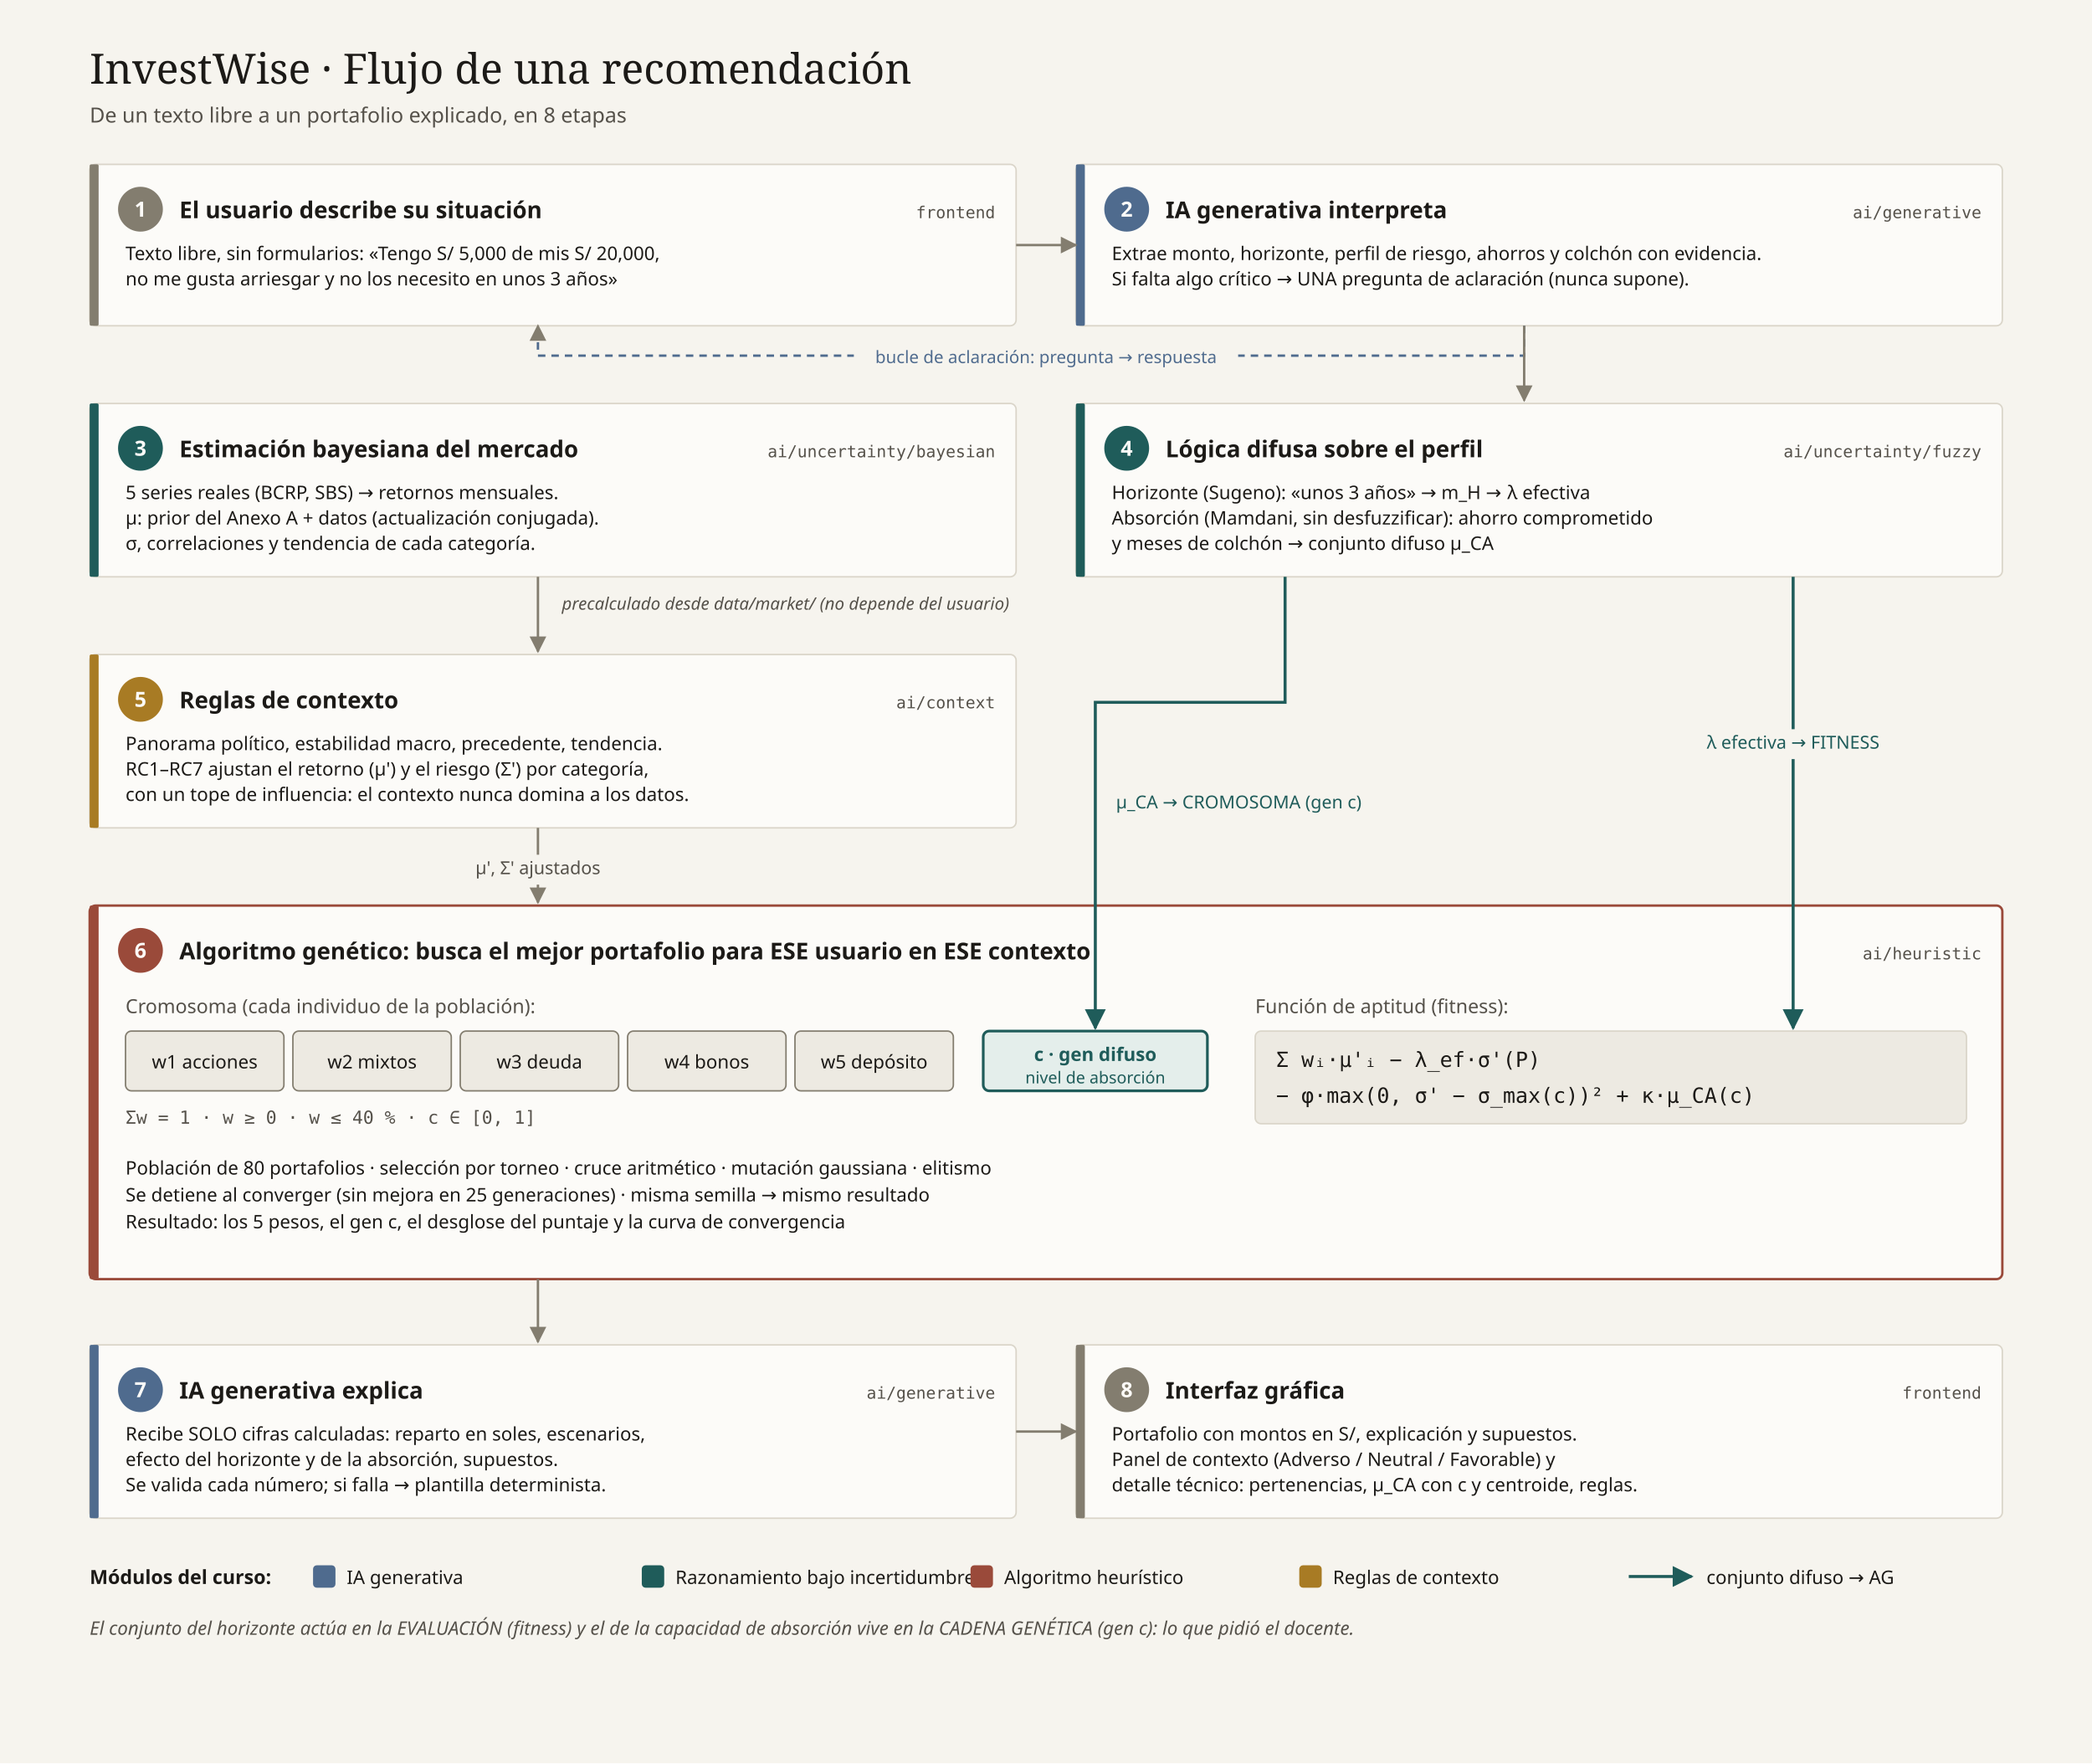
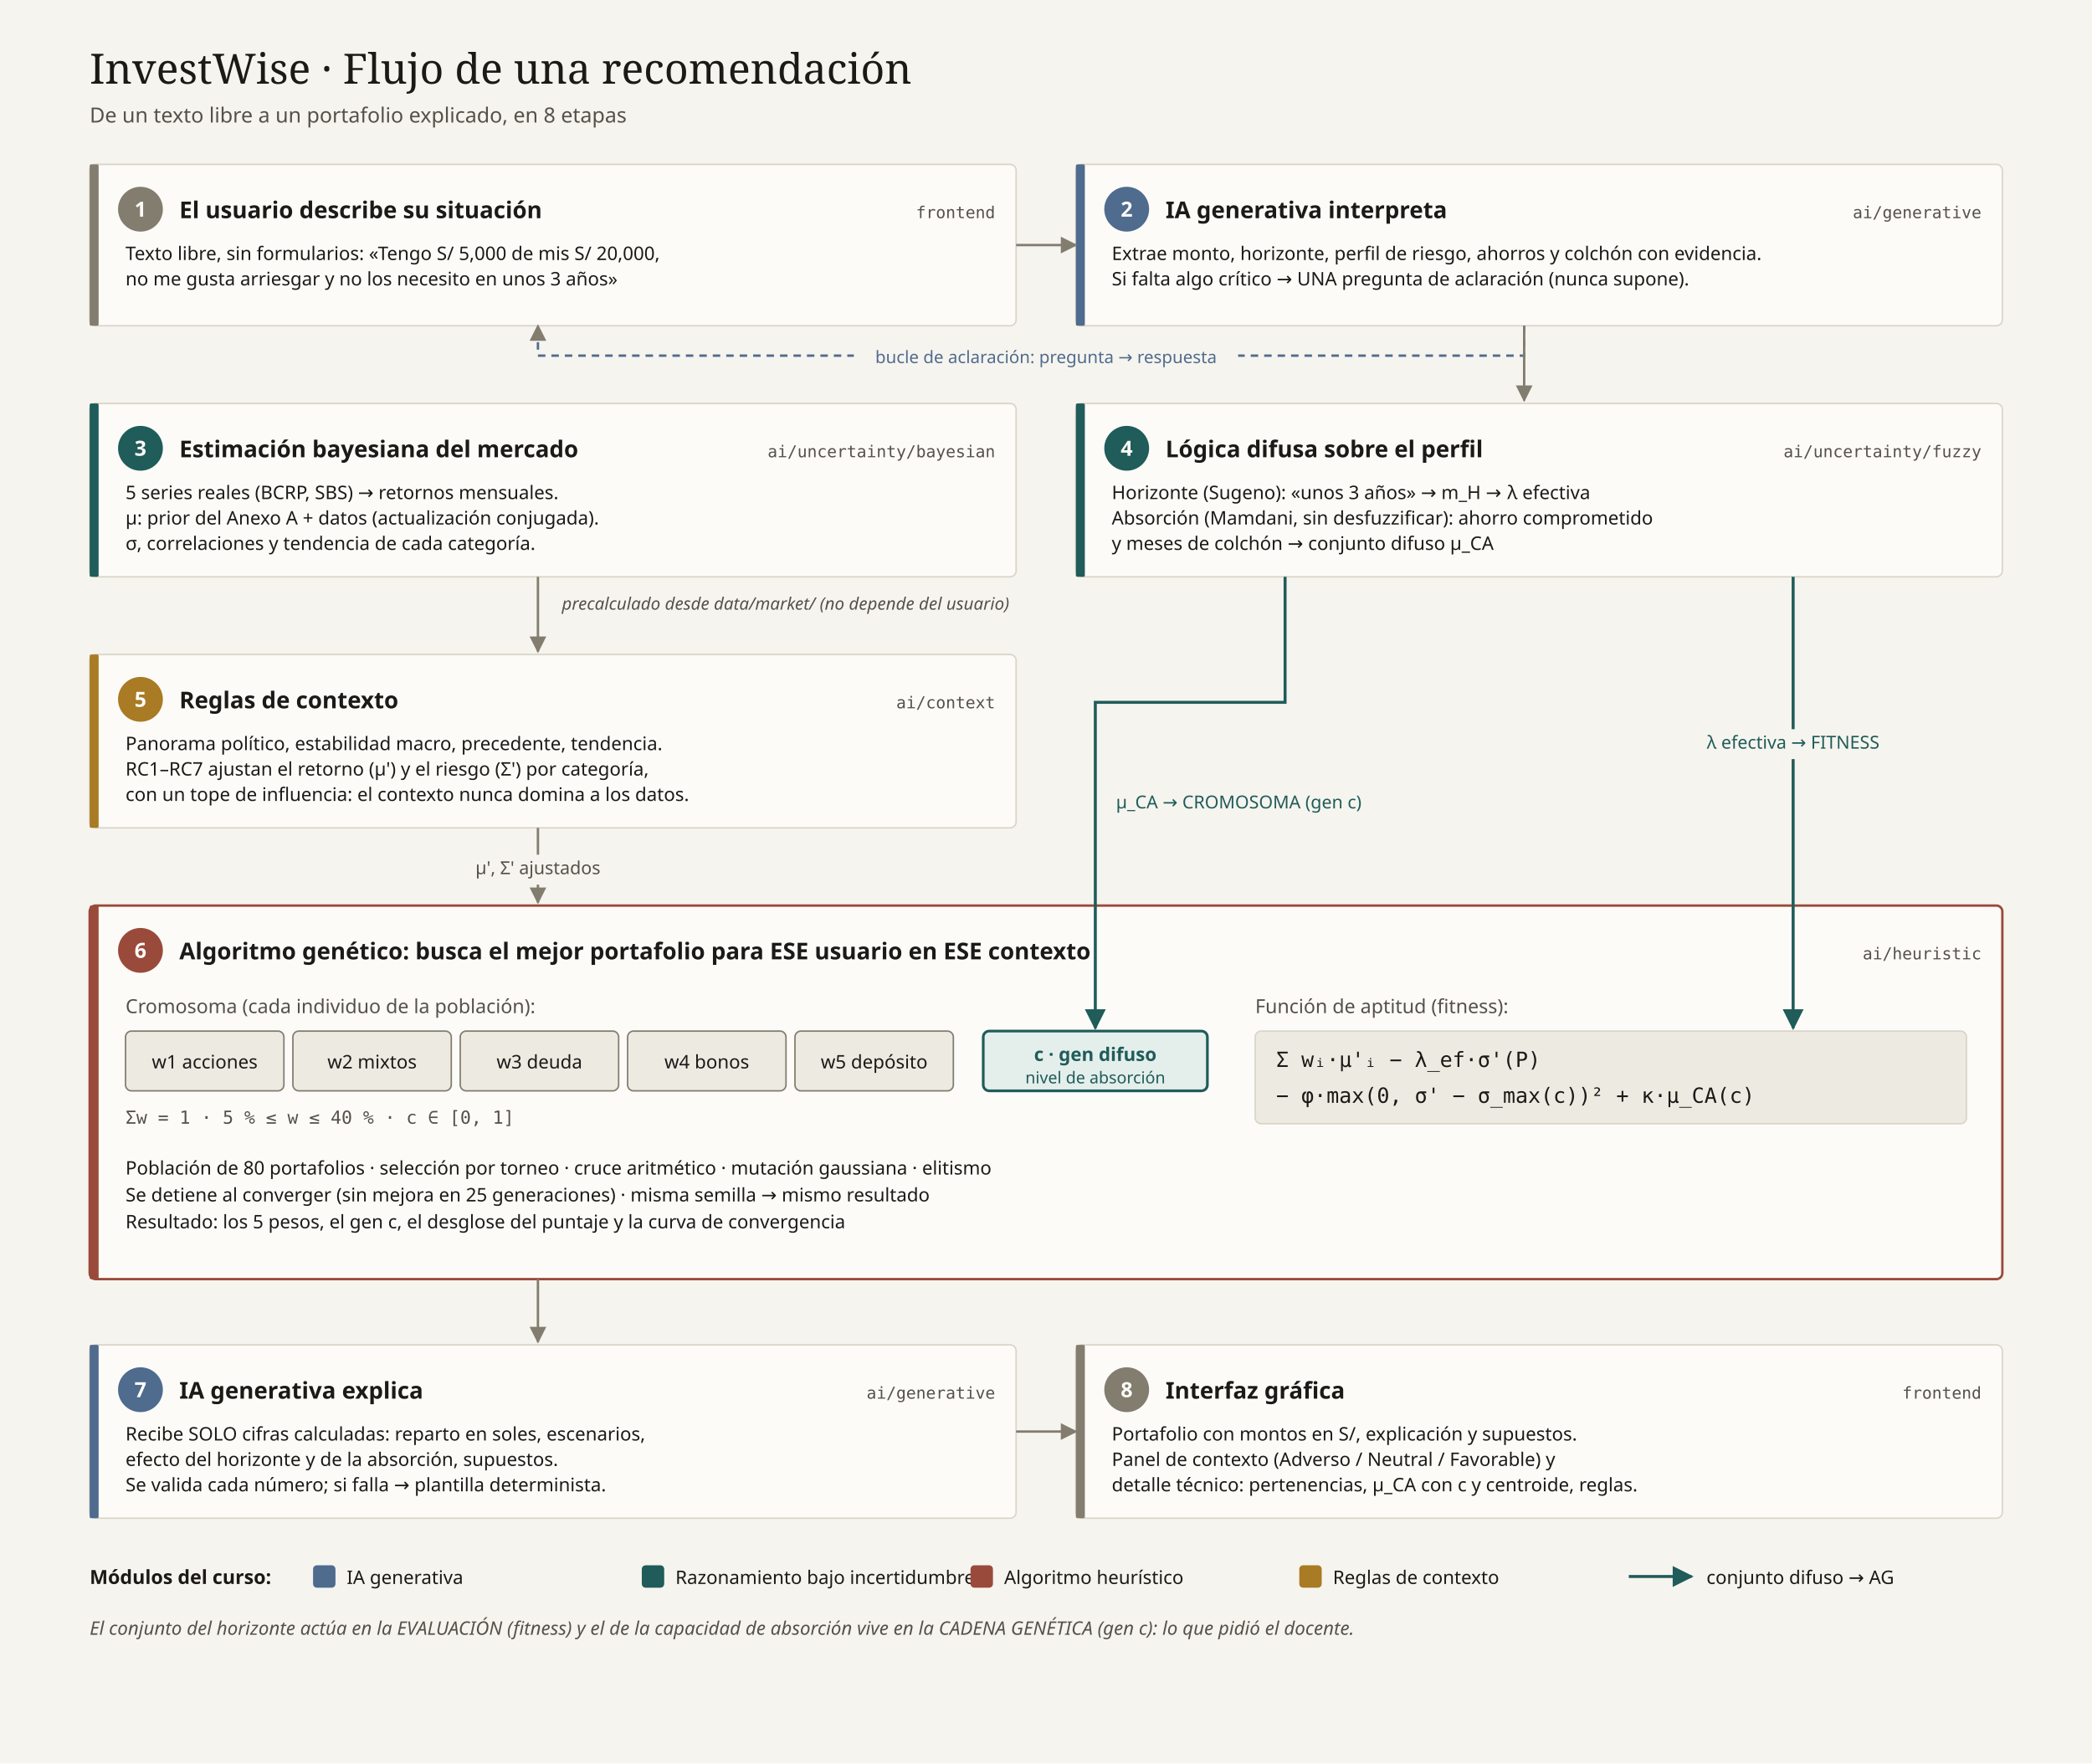
<svg xmlns="http://www.w3.org/2000/svg" width="1400" height="1180" viewBox="0 0 1400 1180" role="img" aria-labelledby="t d">
  <defs>
    <marker id="arrow" viewBox="0 0 10 10" refX="9" refY="5" markerWidth="7" markerHeight="7" orient="auto-start-reverse">
      <path d="M0,0 L10,5 L0,10 z" fill="#837d6f" />
    </marker>
    <marker id="arrow-accent" viewBox="0 0 10 10" refX="9" refY="5" markerWidth="7" markerHeight="7" orient="auto-start-reverse">
      <path d="M0,0 L10,5 L0,10 z" fill="#1f5c5a" />
    </marker>
    <marker id="arrow-caution" viewBox="0 0 10 10" refX="9" refY="5" markerWidth="7" markerHeight="7" orient="auto-start-reverse">
      <path d="M0,0 L10,5 L0,10 z" fill="#6e4f0a" />
    </marker>
  </defs>
  <rect width="1400" height="1180" fill="#f6f4ee" />
  <text x="60" y="56" font-family="'Source Serif 4', Georgia, serif" font-size="28" font-weight="500" fill="#1c1a17" text-anchor="start">InvestWise · Flujo de una recomendación</text>
  <text x="60" y="82" font-family="'Source Sans 3', 'Segoe UI', system-ui, sans-serif" font-size="14" font-weight="400" fill="#55514a" text-anchor="start">De un texto libre a un portafolio explicado, en 8 etapas</text>
  <rect x="60" y="110" width="620" height="108" rx="4" fill="#fcfbf8" stroke="#dad5c9" stroke-width="1" />
  <rect x="60" y="110" width="6" height="108" rx="1" fill="#837d6f" />
  <circle cx="94" cy="140" r="15" fill="#837d6f" />
  <text x="94" y="145" font-family="'Source Sans 3', 'Segoe UI', system-ui, sans-serif" font-size="14" font-weight="700" fill="#fcfbf8" text-anchor="middle">1</text>
  <text x="120" y="146" font-family="'Source Sans 3', 'Segoe UI', system-ui, sans-serif" font-size="15.5" font-weight="600" fill="#1c1a17" text-anchor="start">El usuario describe su situación</text>
  <text x="666" y="146" font-family="'Source Code Pro', 'DejaVu Sans Mono', monospace" font-size="11" font-weight="400" fill="#55514a" text-anchor="end">frontend</text>
  <text x="84" y="174" font-family="'Source Sans 3', 'Segoe UI', system-ui, sans-serif" font-size="12.5" font-weight="400" fill="#1c1a17" text-anchor="start">Texto libre, sin formularios: «Tengo S/ 5,000 de mis S/ 20,000,</text>
  <text x="84" y="191" font-family="'Source Sans 3', 'Segoe UI', system-ui, sans-serif" font-size="12.5" font-weight="400" fill="#1c1a17" text-anchor="start">no me gusta arriesgar y no los necesito en unos 3 años»</text>
  <rect x="720" y="110" width="620" height="108" rx="4" fill="#fcfbf8" stroke="#dad5c9" stroke-width="1" />
  <rect x="720" y="110" width="6" height="108" rx="1" fill="#4f6b8e" />
  <circle cx="754" cy="140" r="15" fill="#4f6b8e" />
  <text x="754" y="145" font-family="'Source Sans 3', 'Segoe UI', system-ui, sans-serif" font-size="14" font-weight="700" fill="#fcfbf8" text-anchor="middle">2</text>
  <text x="780" y="146" font-family="'Source Sans 3', 'Segoe UI', system-ui, sans-serif" font-size="15.5" font-weight="600" fill="#1c1a17" text-anchor="start">IA generativa interpreta</text>
  <text x="1326" y="146" font-family="'Source Code Pro', 'DejaVu Sans Mono', monospace" font-size="11" font-weight="400" fill="#55514a" text-anchor="end">ai/generative</text>
  <text x="744" y="174" font-family="'Source Sans 3', 'Segoe UI', system-ui, sans-serif" font-size="12.5" font-weight="400" fill="#1c1a17" text-anchor="start">Extrae monto, horizonte, perfil de riesgo, ahorros y colchón con evidencia.</text>
  <text x="744" y="191" font-family="'Source Sans 3', 'Segoe UI', system-ui, sans-serif" font-size="12.5" font-weight="400" fill="#1c1a17" text-anchor="start">Si falta algo crítico → UNA pregunta de aclaración (nunca supone).</text>
  <path d="M680,164 L720,164" fill="none" stroke="#837d6f" stroke-width="1.6" marker-end="url(#arrow)" />
  <path d="M1020,218 L1020,238 L360,238 L360,218" fill="none" stroke="#4f6b8e" stroke-width="1.6" stroke-dasharray="5 4" marker-end="url(#arrow)" />
  <rect x="571.41" y="230.5" width="257.18" height="19.5" rx="3" fill="#f6f4ee" />
  <text x="700" y="243" font-family="'Source Sans 3', 'Segoe UI', system-ui, sans-serif" font-size="11.5" font-weight="400" fill="#4f6b8e" text-anchor="middle">bucle de aclaración: pregunta → respuesta</text>
  <rect x="60" y="270" width="620" height="116" rx="4" fill="#fcfbf8" stroke="#dad5c9" stroke-width="1" />
  <rect x="60" y="270" width="6" height="116" rx="1" fill="#1f5c5a" />
  <circle cx="94" cy="300" r="15" fill="#1f5c5a" />
  <text x="94" y="305" font-family="'Source Sans 3', 'Segoe UI', system-ui, sans-serif" font-size="14" font-weight="700" fill="#fcfbf8" text-anchor="middle">3</text>
  <text x="120" y="306" font-family="'Source Sans 3', 'Segoe UI', system-ui, sans-serif" font-size="15.5" font-weight="600" fill="#1c1a17" text-anchor="start">Estimación bayesiana del mercado</text>
  <text x="666" y="306" font-family="'Source Code Pro', 'DejaVu Sans Mono', monospace" font-size="11" font-weight="400" fill="#55514a" text-anchor="end">ai/uncertainty/bayesian</text>
  <text x="84" y="334" font-family="'Source Sans 3', 'Segoe UI', system-ui, sans-serif" font-size="12.5" font-weight="400" fill="#1c1a17" text-anchor="start">5 series reales (BCRP, SBS) → retornos mensuales.</text>
  <text x="84" y="351" font-family="'Source Sans 3', 'Segoe UI', system-ui, sans-serif" font-size="12.5" font-weight="400" fill="#1c1a17" text-anchor="start">μ: prior del Anexo A + datos (actualización conjugada).</text>
  <text x="84" y="368" font-family="'Source Sans 3', 'Segoe UI', system-ui, sans-serif" font-size="12.5" font-weight="400" fill="#1c1a17" text-anchor="start">σ, correlaciones y tendencia de cada categoría.</text>
  <text x="376" y="408" font-family="'Source Sans 3', 'Segoe UI', system-ui, sans-serif" font-size="11.5" font-weight="400" fill="#55514a" text-anchor="start" font-style="italic">precalculado desde data/market/ (no depende del usuario)</text>
  <rect x="720" y="270" width="620" height="116" rx="4" fill="#fcfbf8" stroke="#dad5c9" stroke-width="1" />
  <rect x="720" y="270" width="6" height="116" rx="1" fill="#1f5c5a" />
  <circle cx="754" cy="300" r="15" fill="#1f5c5a" />
  <text x="754" y="305" font-family="'Source Sans 3', 'Segoe UI', system-ui, sans-serif" font-size="14" font-weight="700" fill="#fcfbf8" text-anchor="middle">4</text>
  <text x="780" y="306" font-family="'Source Sans 3', 'Segoe UI', system-ui, sans-serif" font-size="15.5" font-weight="600" fill="#1c1a17" text-anchor="start">Lógica difusa sobre el perfil</text>
  <text x="1326" y="306" font-family="'Source Code Pro', 'DejaVu Sans Mono', monospace" font-size="11" font-weight="400" fill="#55514a" text-anchor="end">ai/uncertainty/fuzzy</text>
  <text x="744" y="334" font-family="'Source Sans 3', 'Segoe UI', system-ui, sans-serif" font-size="12.5" font-weight="400" fill="#1c1a17" text-anchor="start">Horizonte (Sugeno): «unos 3 años» → m_H → λ efectiva</text>
  <text x="744" y="351" font-family="'Source Sans 3', 'Segoe UI', system-ui, sans-serif" font-size="12.5" font-weight="400" fill="#1c1a17" text-anchor="start">Absorción (Mamdani, sin desfuzzificar): ahorro comprometido</text>
  <text x="744" y="368" font-family="'Source Sans 3', 'Segoe UI', system-ui, sans-serif" font-size="12.5" font-weight="400" fill="#1c1a17" text-anchor="start">y meses de colchón → conjunto difuso μ_CA</text>
  <path d="M1020,218 L1020,268" fill="none" stroke="#837d6f" stroke-width="1.6" marker-end="url(#arrow)" />
  <rect x="60" y="438" width="620" height="116" rx="4" fill="#fcfbf8" stroke="#dad5c9" stroke-width="1" />
  <rect x="60" y="438" width="6" height="116" rx="1" fill="#a87b24" />
  <circle cx="94" cy="468" r="15" fill="#a87b24" />
  <text x="94" y="473" font-family="'Source Sans 3', 'Segoe UI', system-ui, sans-serif" font-size="14" font-weight="700" fill="#fcfbf8" text-anchor="middle">5</text>
  <text x="120" y="474" font-family="'Source Sans 3', 'Segoe UI', system-ui, sans-serif" font-size="15.5" font-weight="600" fill="#1c1a17" text-anchor="start">Reglas de contexto</text>
  <text x="666" y="474" font-family="'Source Code Pro', 'DejaVu Sans Mono', monospace" font-size="11" font-weight="400" fill="#55514a" text-anchor="end">ai/context</text>
  <text x="84" y="502" font-family="'Source Sans 3', 'Segoe UI', system-ui, sans-serif" font-size="12.5" font-weight="400" fill="#1c1a17" text-anchor="start">Panorama político, estabilidad macro, precedente, tendencia.</text>
  <text x="84" y="519" font-family="'Source Sans 3', 'Segoe UI', system-ui, sans-serif" font-size="12.5" font-weight="400" fill="#1c1a17" text-anchor="start">RC1–RC7 ajustan el retorno (μ') y el riesgo (Σ') por categoría,</text>
  <text x="84" y="536" font-family="'Source Sans 3', 'Segoe UI', system-ui, sans-serif" font-size="12.5" font-weight="400" fill="#1c1a17" text-anchor="start">con un tope de influencia: el contexto nunca domina a los datos.</text>
  <path d="M360,386 L360,436" fill="none" stroke="#837d6f" stroke-width="1.6" marker-end="url(#arrow)" />
  <rect x="60" y="606" width="1280" height="250" rx="4" fill="#fcfbf8" stroke="#9a4a3a" stroke-width="1.6" />
  <rect x="60" y="606" width="6" height="250" rx="1" fill="#9a4a3a" />
  <circle cx="94" cy="636" r="15" fill="#9a4a3a" />
  <text x="94" y="641" font-family="'Source Sans 3', 'Segoe UI', system-ui, sans-serif" font-size="14" font-weight="700" fill="#fcfbf8" text-anchor="middle">6</text>
  <text x="120" y="642" font-family="'Source Sans 3', 'Segoe UI', system-ui, sans-serif" font-size="15.5" font-weight="600" fill="#1c1a17" text-anchor="start">Algoritmo genético: busca el mejor portafolio para ESE usuario en ESE contexto</text>
  <text x="1326" y="642" font-family="'Source Code Pro', 'DejaVu Sans Mono', monospace" font-size="11" font-weight="400" fill="#55514a" text-anchor="end">ai/heuristic</text>
  <text x="84" y="678" font-family="'Source Sans 3', 'Segoe UI', system-ui, sans-serif" font-size="13" font-weight="400" fill="#55514a" text-anchor="start">Cromosoma (cada individuo de la población):</text>
  <rect x="84" y="690" width="106" height="40" rx="4" fill="#edeae2" stroke="#837d6f" stroke-width="1" />
  <text x="137" y="715" font-family="'Source Sans 3', 'Segoe UI', system-ui, sans-serif" font-size="12.5" font-weight="400" fill="#1c1a17" text-anchor="middle">w1 acciones</text>
  <rect x="196" y="690" width="106" height="40" rx="4" fill="#edeae2" stroke="#837d6f" stroke-width="1" />
  <text x="249" y="715" font-family="'Source Sans 3', 'Segoe UI', system-ui, sans-serif" font-size="12.5" font-weight="400" fill="#1c1a17" text-anchor="middle">w2 mixtos</text>
  <rect x="308" y="690" width="106" height="40" rx="4" fill="#edeae2" stroke="#837d6f" stroke-width="1" />
  <text x="361" y="715" font-family="'Source Sans 3', 'Segoe UI', system-ui, sans-serif" font-size="12.5" font-weight="400" fill="#1c1a17" text-anchor="middle">w3 deuda</text>
  <rect x="420" y="690" width="106" height="40" rx="4" fill="#edeae2" stroke="#837d6f" stroke-width="1" />
  <text x="473" y="715" font-family="'Source Sans 3', 'Segoe UI', system-ui, sans-serif" font-size="12.5" font-weight="400" fill="#1c1a17" text-anchor="middle">w4 bonos</text>
  <rect x="532" y="690" width="106" height="40" rx="4" fill="#edeae2" stroke="#837d6f" stroke-width="1" />
  <text x="585" y="715" font-family="'Source Sans 3', 'Segoe UI', system-ui, sans-serif" font-size="12.5" font-weight="400" fill="#1c1a17" text-anchor="middle">w5 depósito</text>
  <rect x="658" y="690" width="150" height="40" rx="4" fill="#e4eeeb" stroke="#1f5c5a" stroke-width="1.8" />
  <text x="733" y="710" font-family="'Source Sans 3', 'Segoe UI', system-ui, sans-serif" font-size="12.5" font-weight="600" fill="#1f5c5a" text-anchor="middle">c  · gen difuso</text>
  <text x="733" y="725" font-family="'Source Sans 3', 'Segoe UI', system-ui, sans-serif" font-size="11" font-weight="400" fill="#1f5c5a" text-anchor="middle">nivel de absorción</text>
-   <text x="84" y="752" font-family="'Source Code Pro', 'DejaVu Sans Mono', monospace" font-size="12" font-weight="400" fill="#55514a" text-anchor="start">Σw = 1 · w ≥ 0 · w ≤ 40 %  ·  c ∈ [0, 1]</text>
+   <text x="84" y="752" font-family="'Source Code Pro', 'DejaVu Sans Mono', monospace" font-size="12" font-weight="400" fill="#55514a" text-anchor="start">Σw = 1 · 5 % ≤ w ≤ 40 %  ·  c ∈ [0, 1]</text>
  <text x="840" y="678" font-family="'Source Sans 3', 'Segoe UI', system-ui, sans-serif" font-size="13" font-weight="400" fill="#55514a" text-anchor="start">Función de aptitud (fitness):</text>
  <rect x="840" y="690" width="476" height="62" rx="4" fill="#edeae2" stroke="#dad5c9" stroke-width="1" />
  <text x="854" y="714" font-family="'Source Code Pro', 'DejaVu Sans Mono', monospace" font-size="14" font-weight="400" fill="#1c1a17" text-anchor="start">Σ wᵢ·μ'ᵢ  −  λ_ef·σ'(P)</text>
  <text x="854" y="738" font-family="'Source Code Pro', 'DejaVu Sans Mono', monospace" font-size="14" font-weight="400" fill="#1c1a17" text-anchor="start">−  φ·max(0, σ' − σ_max(c))²  +  κ·μ_CA(c)</text>
  <text x="84" y="786" font-family="'Source Sans 3', 'Segoe UI', system-ui, sans-serif" font-size="12.5" font-weight="400" fill="#1c1a17" text-anchor="start">Población de 80 portafolios · selección por torneo · cruce aritmético · mutación gaussiana · elitismo</text>
  <text x="84" y="804" font-family="'Source Sans 3', 'Segoe UI', system-ui, sans-serif" font-size="12.5" font-weight="400" fill="#1c1a17" text-anchor="start">Se detiene al converger (sin mejora en 25 generaciones) · misma semilla → mismo resultado</text>
  <text x="84" y="822" font-family="'Source Sans 3', 'Segoe UI', system-ui, sans-serif" font-size="12.5" font-weight="400" fill="#1c1a17" text-anchor="start">Resultado: los 5 pesos, el gen c, el desglose del puntaje y la curva de convergencia</text>
  <path d="M1200,386 L1200,688" fill="none" stroke="#1f5c5a" stroke-width="2" marker-end="url(#arrow-accent)" />
  <rect x="1131.6" y="488" width="136.8" height="20" rx="3" fill="#f6f4ee" />
  <text x="1200" y="501" font-family="'Source Sans 3', 'Segoe UI', system-ui, sans-serif" font-size="12" font-weight="400" fill="#1f5c5a" text-anchor="middle">λ efectiva → FITNESS</text>
  <path d="M860,386 L860,470 L733,470 L733,688" fill="none" stroke="#1f5c5a" stroke-width="2" marker-end="url(#arrow-accent)" />
  <rect x="748.12" y="528" width="161.76" height="20" rx="3" fill="#f6f4ee" />
  <text x="829" y="541" font-family="'Source Sans 3', 'Segoe UI', system-ui, sans-serif" font-size="12" font-weight="400" fill="#1f5c5a" text-anchor="middle">μ_CA → CROMOSOMA (gen c)</text>
  <path d="M360,554 L360,604" fill="none" stroke="#837d6f" stroke-width="1.6" marker-end="url(#arrow)" />
  <rect x="304.08" y="572" width="111.84" height="20" rx="3" fill="#f6f4ee" />
  <text x="360" y="585" font-family="'Source Sans 3', 'Segoe UI', system-ui, sans-serif" font-size="12" font-weight="400" fill="#55514a" text-anchor="middle">μ', Σ' ajustados</text>
  <rect x="60" y="900" width="620" height="116" rx="4" fill="#fcfbf8" stroke="#dad5c9" stroke-width="1" />
  <rect x="60" y="900" width="6" height="116" rx="1" fill="#4f6b8e" />
  <circle cx="94" cy="930" r="15" fill="#4f6b8e" />
  <text x="94" y="935" font-family="'Source Sans 3', 'Segoe UI', system-ui, sans-serif" font-size="14" font-weight="700" fill="#fcfbf8" text-anchor="middle">7</text>
  <text x="120" y="936" font-family="'Source Sans 3', 'Segoe UI', system-ui, sans-serif" font-size="15.5" font-weight="600" fill="#1c1a17" text-anchor="start">IA generativa explica</text>
  <text x="666" y="936" font-family="'Source Code Pro', 'DejaVu Sans Mono', monospace" font-size="11" font-weight="400" fill="#55514a" text-anchor="end">ai/generative</text>
  <text x="84" y="964" font-family="'Source Sans 3', 'Segoe UI', system-ui, sans-serif" font-size="12.5" font-weight="400" fill="#1c1a17" text-anchor="start">Recibe SOLO cifras calculadas: reparto en soles, escenarios,</text>
  <text x="84" y="981" font-family="'Source Sans 3', 'Segoe UI', system-ui, sans-serif" font-size="12.5" font-weight="400" fill="#1c1a17" text-anchor="start">efecto del horizonte y de la absorción, supuestos.</text>
  <text x="84" y="998" font-family="'Source Sans 3', 'Segoe UI', system-ui, sans-serif" font-size="12.5" font-weight="400" fill="#1c1a17" text-anchor="start">Se valida cada número; si falla → plantilla determinista.</text>
  <rect x="720" y="900" width="620" height="116" rx="4" fill="#fcfbf8" stroke="#dad5c9" stroke-width="1" />
  <rect x="720" y="900" width="6" height="116" rx="1" fill="#837d6f" />
  <circle cx="754" cy="930" r="15" fill="#837d6f" />
  <text x="754" y="935" font-family="'Source Sans 3', 'Segoe UI', system-ui, sans-serif" font-size="14" font-weight="700" fill="#fcfbf8" text-anchor="middle">8</text>
  <text x="780" y="936" font-family="'Source Sans 3', 'Segoe UI', system-ui, sans-serif" font-size="15.5" font-weight="600" fill="#1c1a17" text-anchor="start">Interfaz gráfica</text>
  <text x="1326" y="936" font-family="'Source Code Pro', 'DejaVu Sans Mono', monospace" font-size="11" font-weight="400" fill="#55514a" text-anchor="end">frontend</text>
  <text x="744" y="964" font-family="'Source Sans 3', 'Segoe UI', system-ui, sans-serif" font-size="12.5" font-weight="400" fill="#1c1a17" text-anchor="start">Portafolio con montos en S/, explicación y supuestos.</text>
  <text x="744" y="981" font-family="'Source Sans 3', 'Segoe UI', system-ui, sans-serif" font-size="12.5" font-weight="400" fill="#1c1a17" text-anchor="start">Panel de contexto (Adverso / Neutral / Favorable) y</text>
  <text x="744" y="998" font-family="'Source Sans 3', 'Segoe UI', system-ui, sans-serif" font-size="12.5" font-weight="400" fill="#1c1a17" text-anchor="start">detalle técnico: pertenencias, μ_CA con c y centroide, reglas.</text>
  <path d="M360,856 L360,898" fill="none" stroke="#837d6f" stroke-width="1.6" marker-end="url(#arrow)" />
  <path d="M680,958 L720,958" fill="none" stroke="#837d6f" stroke-width="1.6" marker-end="url(#arrow)" />
  <text x="60" y="1060" font-family="'Source Sans 3', 'Segoe UI', system-ui, sans-serif" font-size="13" font-weight="600" fill="#1c1a17" text-anchor="start">Módulos del curso:</text>
  <rect x="210" y="1048" width="14" height="14" rx="2" fill="#4f6b8e" stroke="#4f6b8e" stroke-width="1" />
  <text x="232" y="1060" font-family="'Source Sans 3', 'Segoe UI', system-ui, sans-serif" font-size="12.5" font-weight="400" fill="#1c1a17" text-anchor="start">IA generativa</text>
  <rect x="430" y="1048" width="14" height="14" rx="2" fill="#1f5c5a" stroke="#1f5c5a" stroke-width="1" />
  <text x="452" y="1060" font-family="'Source Sans 3', 'Segoe UI', system-ui, sans-serif" font-size="12.5" font-weight="400" fill="#1c1a17" text-anchor="start">Razonamiento bajo incertidumbre</text>
  <rect x="650" y="1048" width="14" height="14" rx="2" fill="#9a4a3a" stroke="#9a4a3a" stroke-width="1" />
  <text x="672" y="1060" font-family="'Source Sans 3', 'Segoe UI', system-ui, sans-serif" font-size="12.5" font-weight="400" fill="#1c1a17" text-anchor="start">Algoritmo heurístico</text>
  <rect x="870" y="1048" width="14" height="14" rx="2" fill="#a87b24" stroke="#a87b24" stroke-width="1" />
  <text x="892" y="1060" font-family="'Source Sans 3', 'Segoe UI', system-ui, sans-serif" font-size="12.5" font-weight="400" fill="#1c1a17" text-anchor="start">Reglas de contexto</text>
  <path d="M1090,1055 L1132,1055" fill="none" stroke="#1f5c5a" stroke-width="2" marker-end="url(#arrow-accent)" />
  <text x="1142" y="1060" font-family="'Source Sans 3', 'Segoe UI', system-ui, sans-serif" font-size="12.5" font-weight="400" fill="#1c1a17" text-anchor="start">conjunto difuso → AG</text>
  <text x="60" y="1094" font-family="'Source Sans 3', 'Segoe UI', system-ui, sans-serif" font-size="12.5" font-weight="400" fill="#55514a" text-anchor="start" font-style="italic">El conjunto del horizonte actúa en la EVALUACIÓN (fitness) y el de la capacidad de absorción vive en la CADENA GENÉTICA (gen c): lo que pidió el docente.</text>
</svg>
